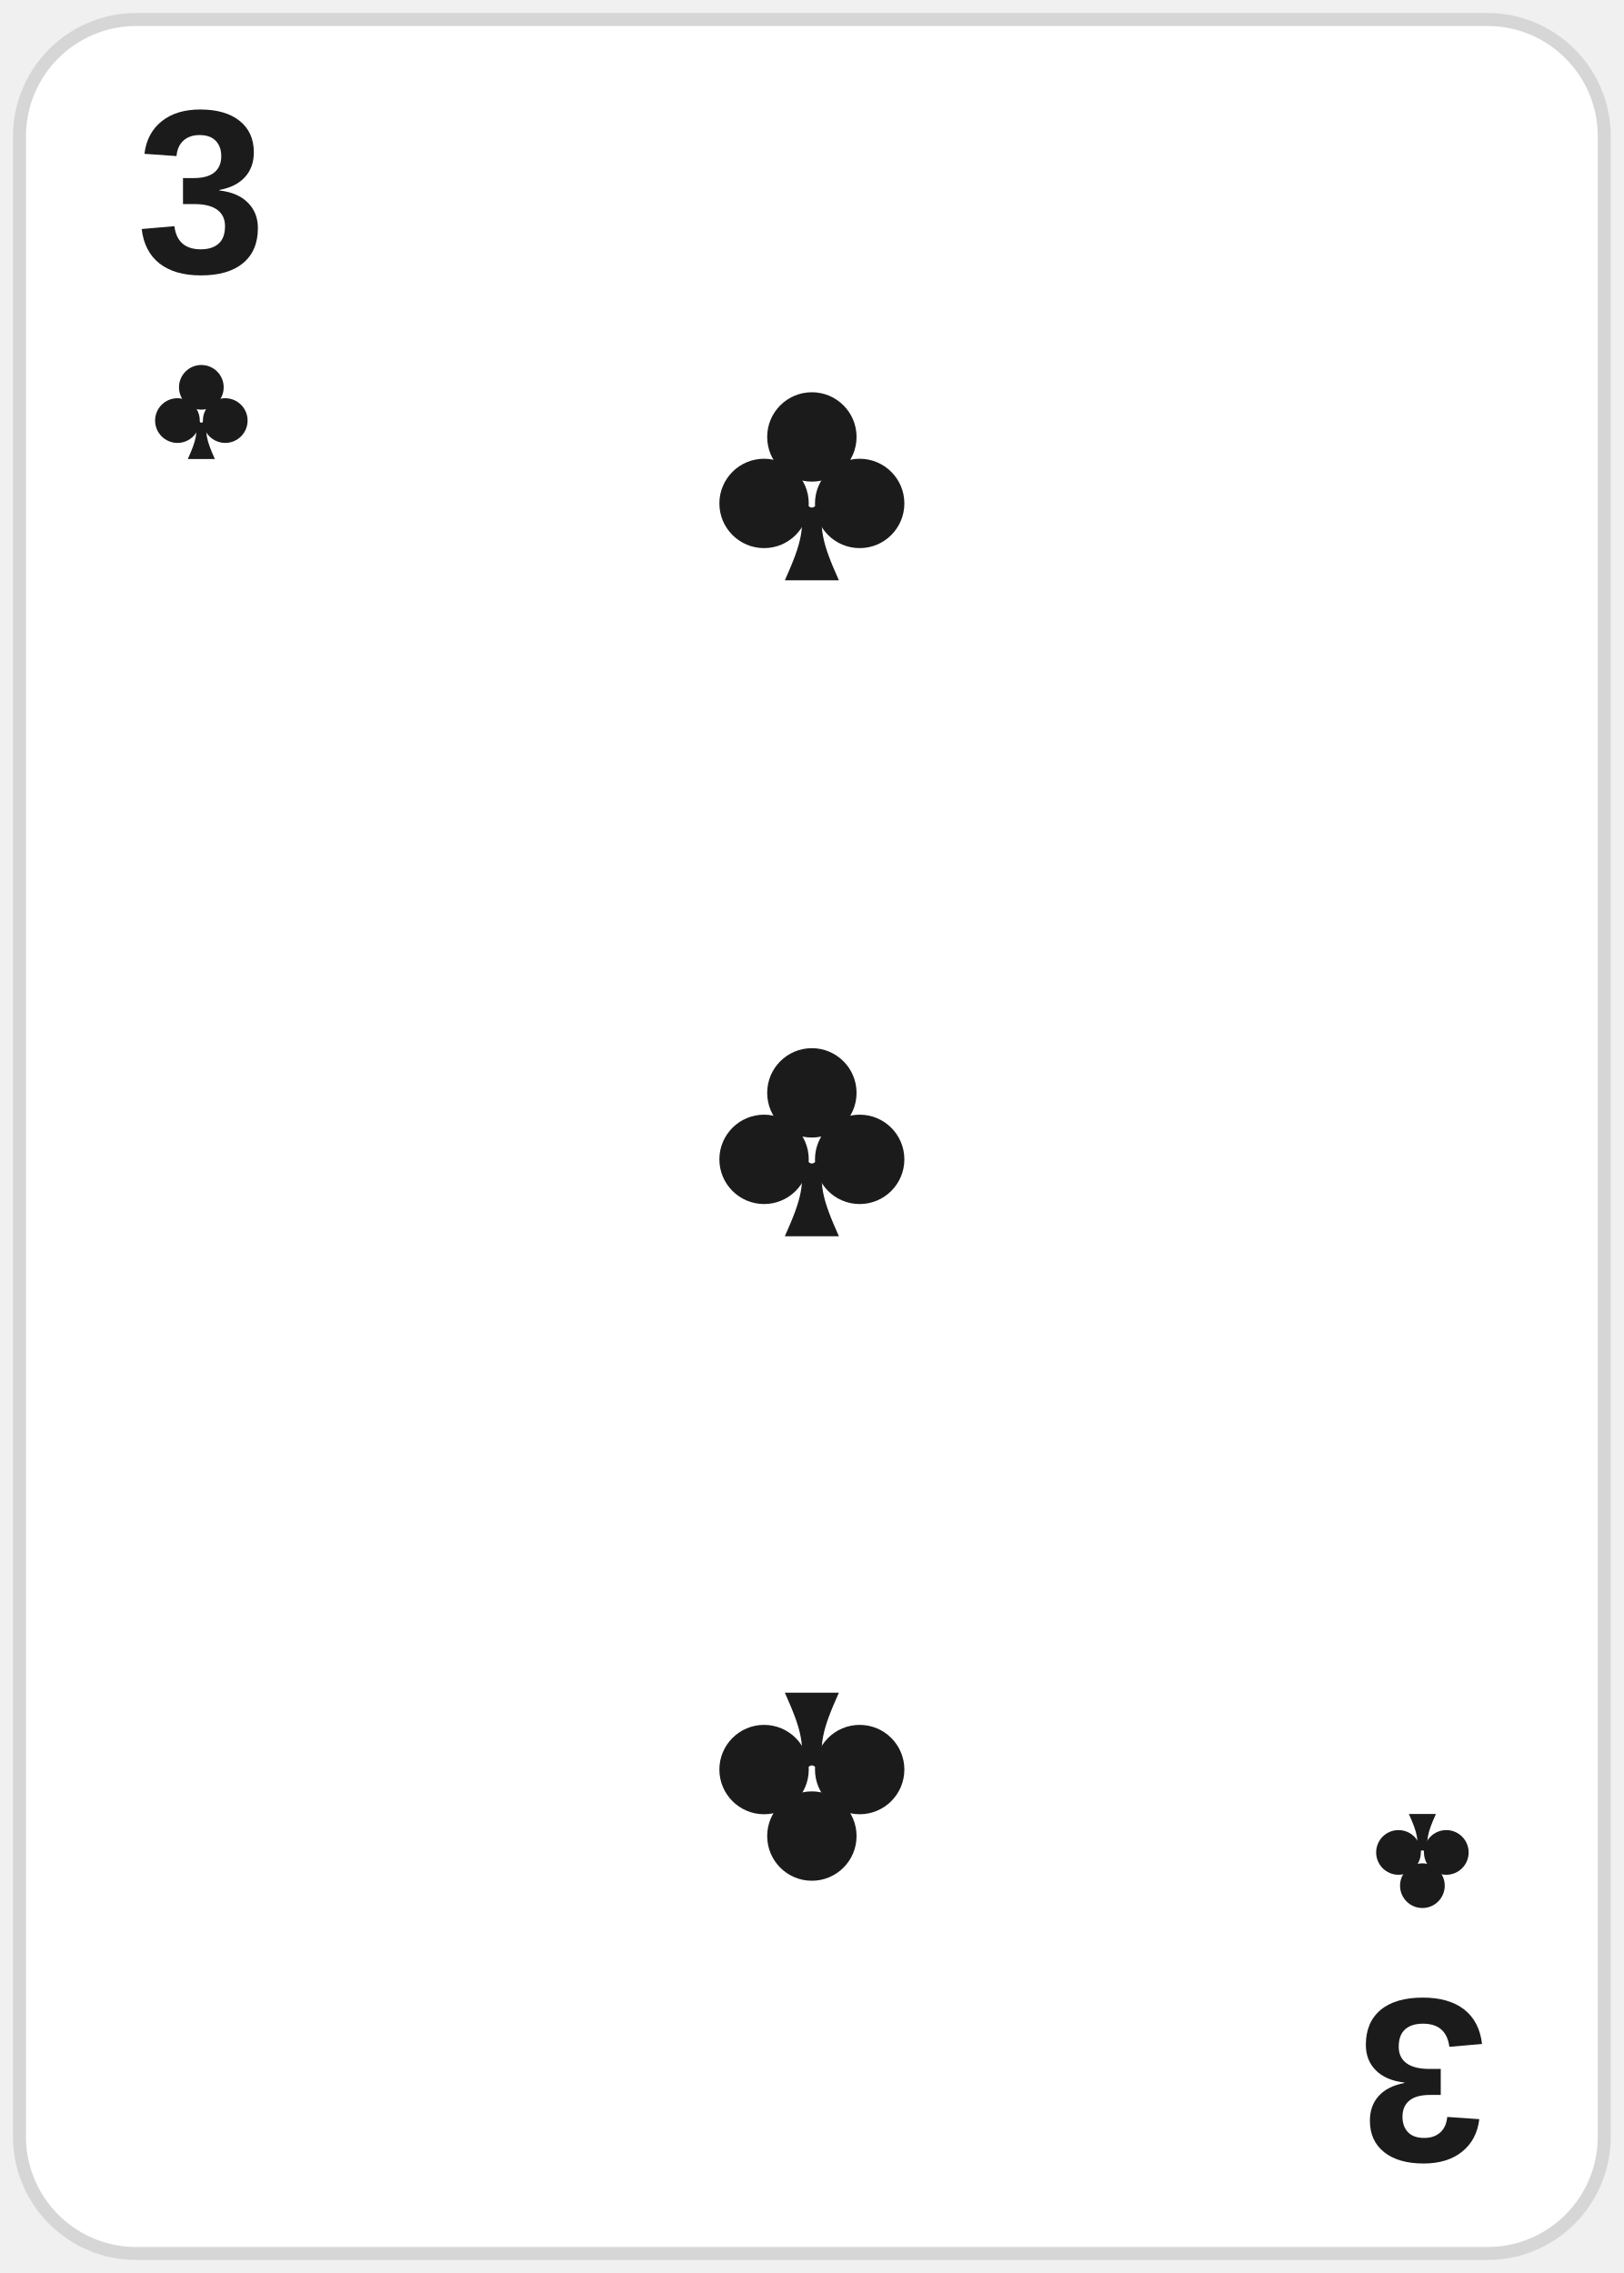
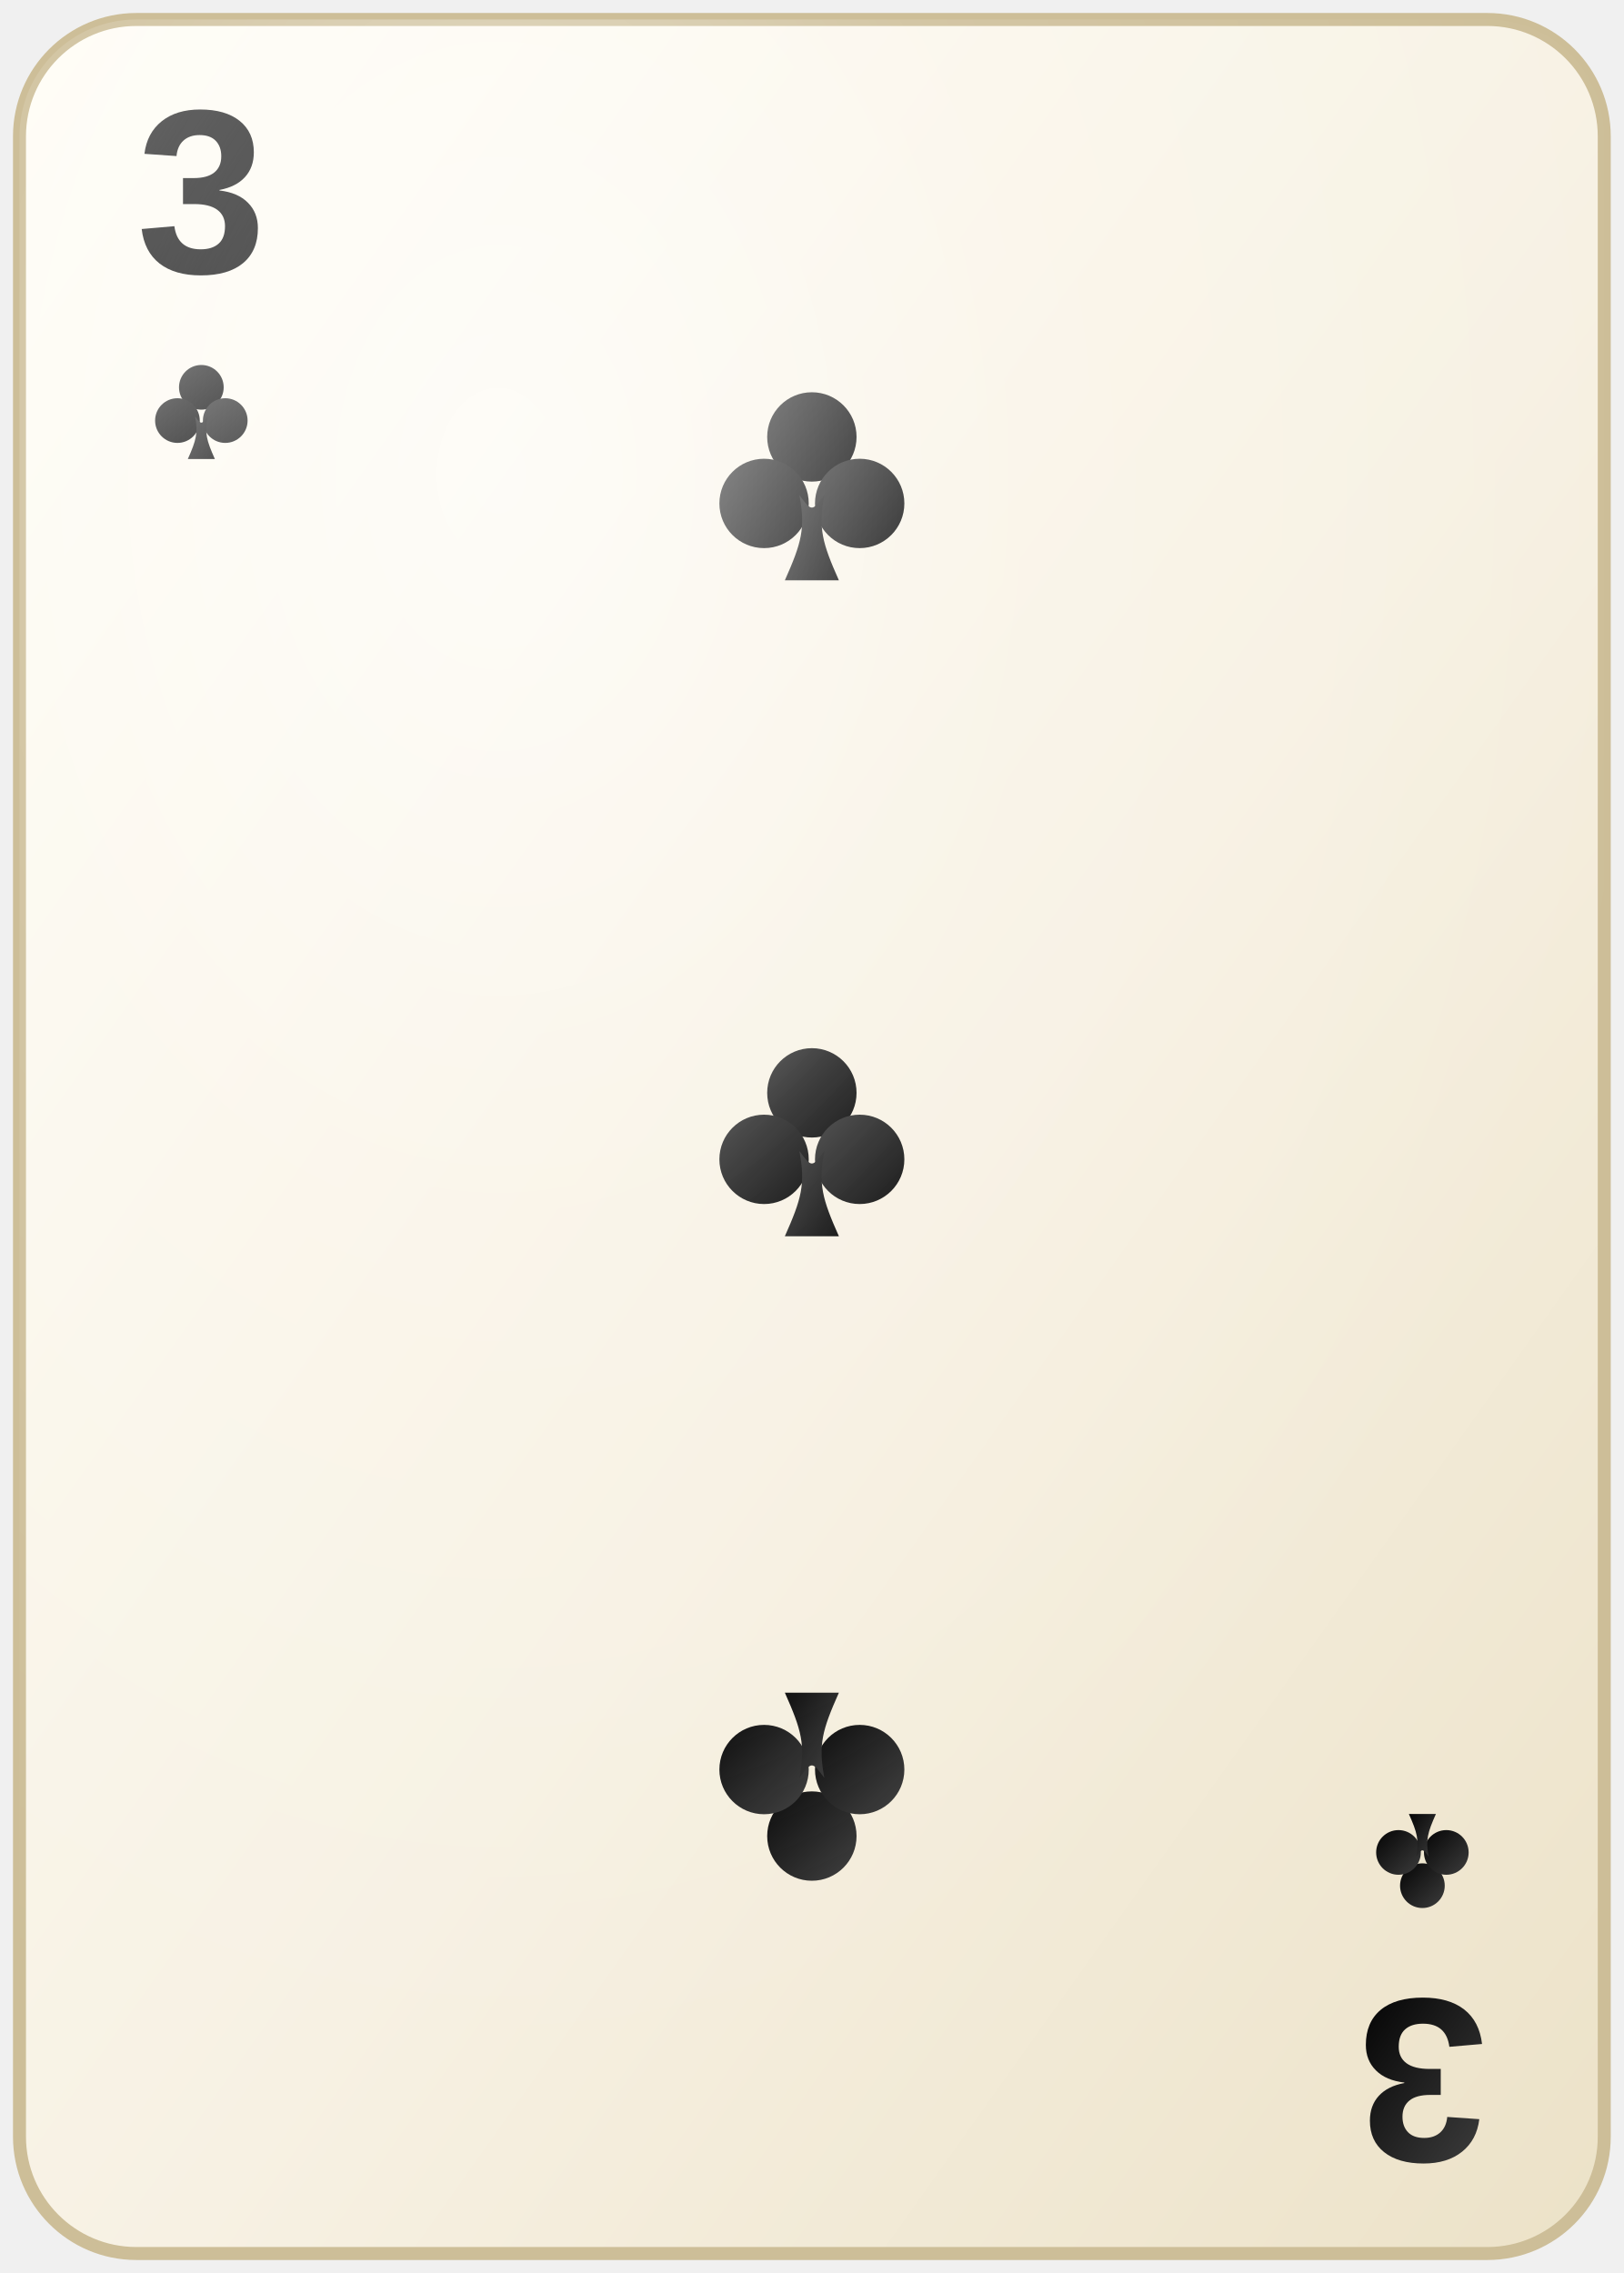
<svg xmlns="http://www.w3.org/2000/svg" viewBox="0 0 250 350" width="250" height="350">
-   <rect x="3" y="3" width="244" height="344" rx="18" fill="#ffffff" stroke="#d6d6d6" stroke-width="2" />
+   <defs>
+     <linearGradient id="faceGrad" x1="0%" y1="0%" x2="100%" y2="100%">
+       <stop offset="0%" stop-color="#fffdf6" />
+       <stop offset="55%" stop-color="#f7f1e3" />
+       <stop offset="100%" stop-color="#ece2c8" />
+     </linearGradient>
+     <radialGradient id="sheenGrad" cx="30%" cy="20%" r="75%">
+       <stop offset="0%" stop-color="#ffffff" stop-opacity="0.55" />
+       <stop offset="45%" stop-color="#ffffff" stop-opacity="0.12" />
+       <stop offset="100%" stop-color="#ffffff" stop-opacity="0" />
+     </radialGradient>
+     <linearGradient id="redInk" x1="0%" y1="0%" x2="100%" y2="100%">
+       <stop offset="0%" stop-color="#e2333f" />
+       <stop offset="100%" stop-color="#9c0f1d" />
+     </linearGradient>
+     <linearGradient id="blackInk" x1="0%" y1="0%" x2="100%" y2="100%">
+       <stop offset="0%" stop-color="#3c3c3c" />
+       <stop offset="100%" stop-color="#050505" />
+     </linearGradient>
+   </defs>
+   <rect x="3" y="3" width="244" height="344" rx="18" fill="url(#faceGrad)" stroke="#cdbe98" stroke-width="2" />
  <g transform="translate(31,42)">
-     <text x="0" y="0" text-anchor="middle" font-family="Arial, sans-serif" font-weight="700" font-size="36" fill="#1b1b1b">3</text>
-     <g transform="translate(0,21) scale(0.8)" fill="#1b1b1b">
+     <text x="0" y="0" text-anchor="middle" font-family="Arial, sans-serif" font-weight="700" font-size="36" fill="url(#blackInk)">3</text>
+     <g transform="translate(0,21) scale(0.8)" fill="url(#blackInk)">
      <circle cx="0" cy="-4.2" r="4.3" />
      <circle cx="-4.6" cy="2.2" r="4.3" />
      <circle cx="4.6" cy="2.2" r="4.3" />
      <path d="M-2.6 9.6 C -1 6 -0.6 4.6 -1.2 1.4 C 0 3 0 3 1.2 1.4 C 0.6 4.6 1 6 2.6 9.6 Z" />
    </g>
  </g>
  <g transform="translate(219,308) rotate(180)">
-     <text x="0" y="0" text-anchor="middle" font-family="Arial, sans-serif" font-weight="700" font-size="36" fill="#1b1b1b">3</text>
-     <g transform="translate(0,21) scale(0.8)" fill="#1b1b1b">
+     <text x="0" y="0" text-anchor="middle" font-family="Arial, sans-serif" font-weight="700" font-size="36" fill="url(#blackInk)">3</text>
+     <g transform="translate(0,21) scale(0.8)" fill="url(#blackInk)">
      <circle cx="0" cy="-4.2" r="4.3" />
      <circle cx="-4.6" cy="2.2" r="4.3" />
      <circle cx="4.6" cy="2.2" r="4.3" />
      <path d="M-2.6 9.6 C -1 6 -0.6 4.6 -1.2 1.4 C 0 3 0 3 1.2 1.4 C 0.6 4.6 1 6 2.6 9.6 Z" />
    </g>
  </g>
-   <g transform="translate(125.0,74.0) scale(1.6)" fill="#1b1b1b">
+   <g transform="translate(125.0,74.0) scale(1.6)" fill="url(#blackInk)">
    <circle cx="0" cy="-4.2" r="4.3" />
    <circle cx="-4.6" cy="2.2" r="4.3" />
    <circle cx="4.6" cy="2.2" r="4.3" />
    <path d="M-2.6 9.6 C -1 6 -0.6 4.6 -1.2 1.4 C 0 3 0 3 1.2 1.4 C 0.6 4.6 1 6 2.6 9.6 Z" />
  </g>
-   <g transform="translate(125.0,175.0) scale(1.6)" fill="#1b1b1b">
+   <g transform="translate(125.0,175.0) scale(1.6)" fill="url(#blackInk)">
    <circle cx="0" cy="-4.2" r="4.3" />
    <circle cx="-4.6" cy="2.2" r="4.3" />
    <circle cx="4.6" cy="2.2" r="4.3" />
    <path d="M-2.6 9.6 C -1 6 -0.6 4.6 -1.2 1.4 C 0 3 0 3 1.2 1.4 C 0.6 4.6 1 6 2.6 9.6 Z" />
  </g>
-   <g transform="translate(125.0,276.0) scale(1.6) rotate(180)" fill="#1b1b1b">
+   <g transform="translate(125.0,276.0) scale(1.6) rotate(180)" fill="url(#blackInk)">
    <circle cx="0" cy="-4.2" r="4.3" />
    <circle cx="-4.6" cy="2.2" r="4.3" />
    <circle cx="4.6" cy="2.2" r="4.3" />
    <path d="M-2.6 9.6 C -1 6 -0.6 4.6 -1.2 1.4 C 0 3 0 3 1.2 1.4 C 0.6 4.6 1 6 2.6 9.6 Z" />
  </g>
+   <rect x="3" y="3" width="244" height="344" rx="18" fill="url(#sheenGrad)" />
</svg>
